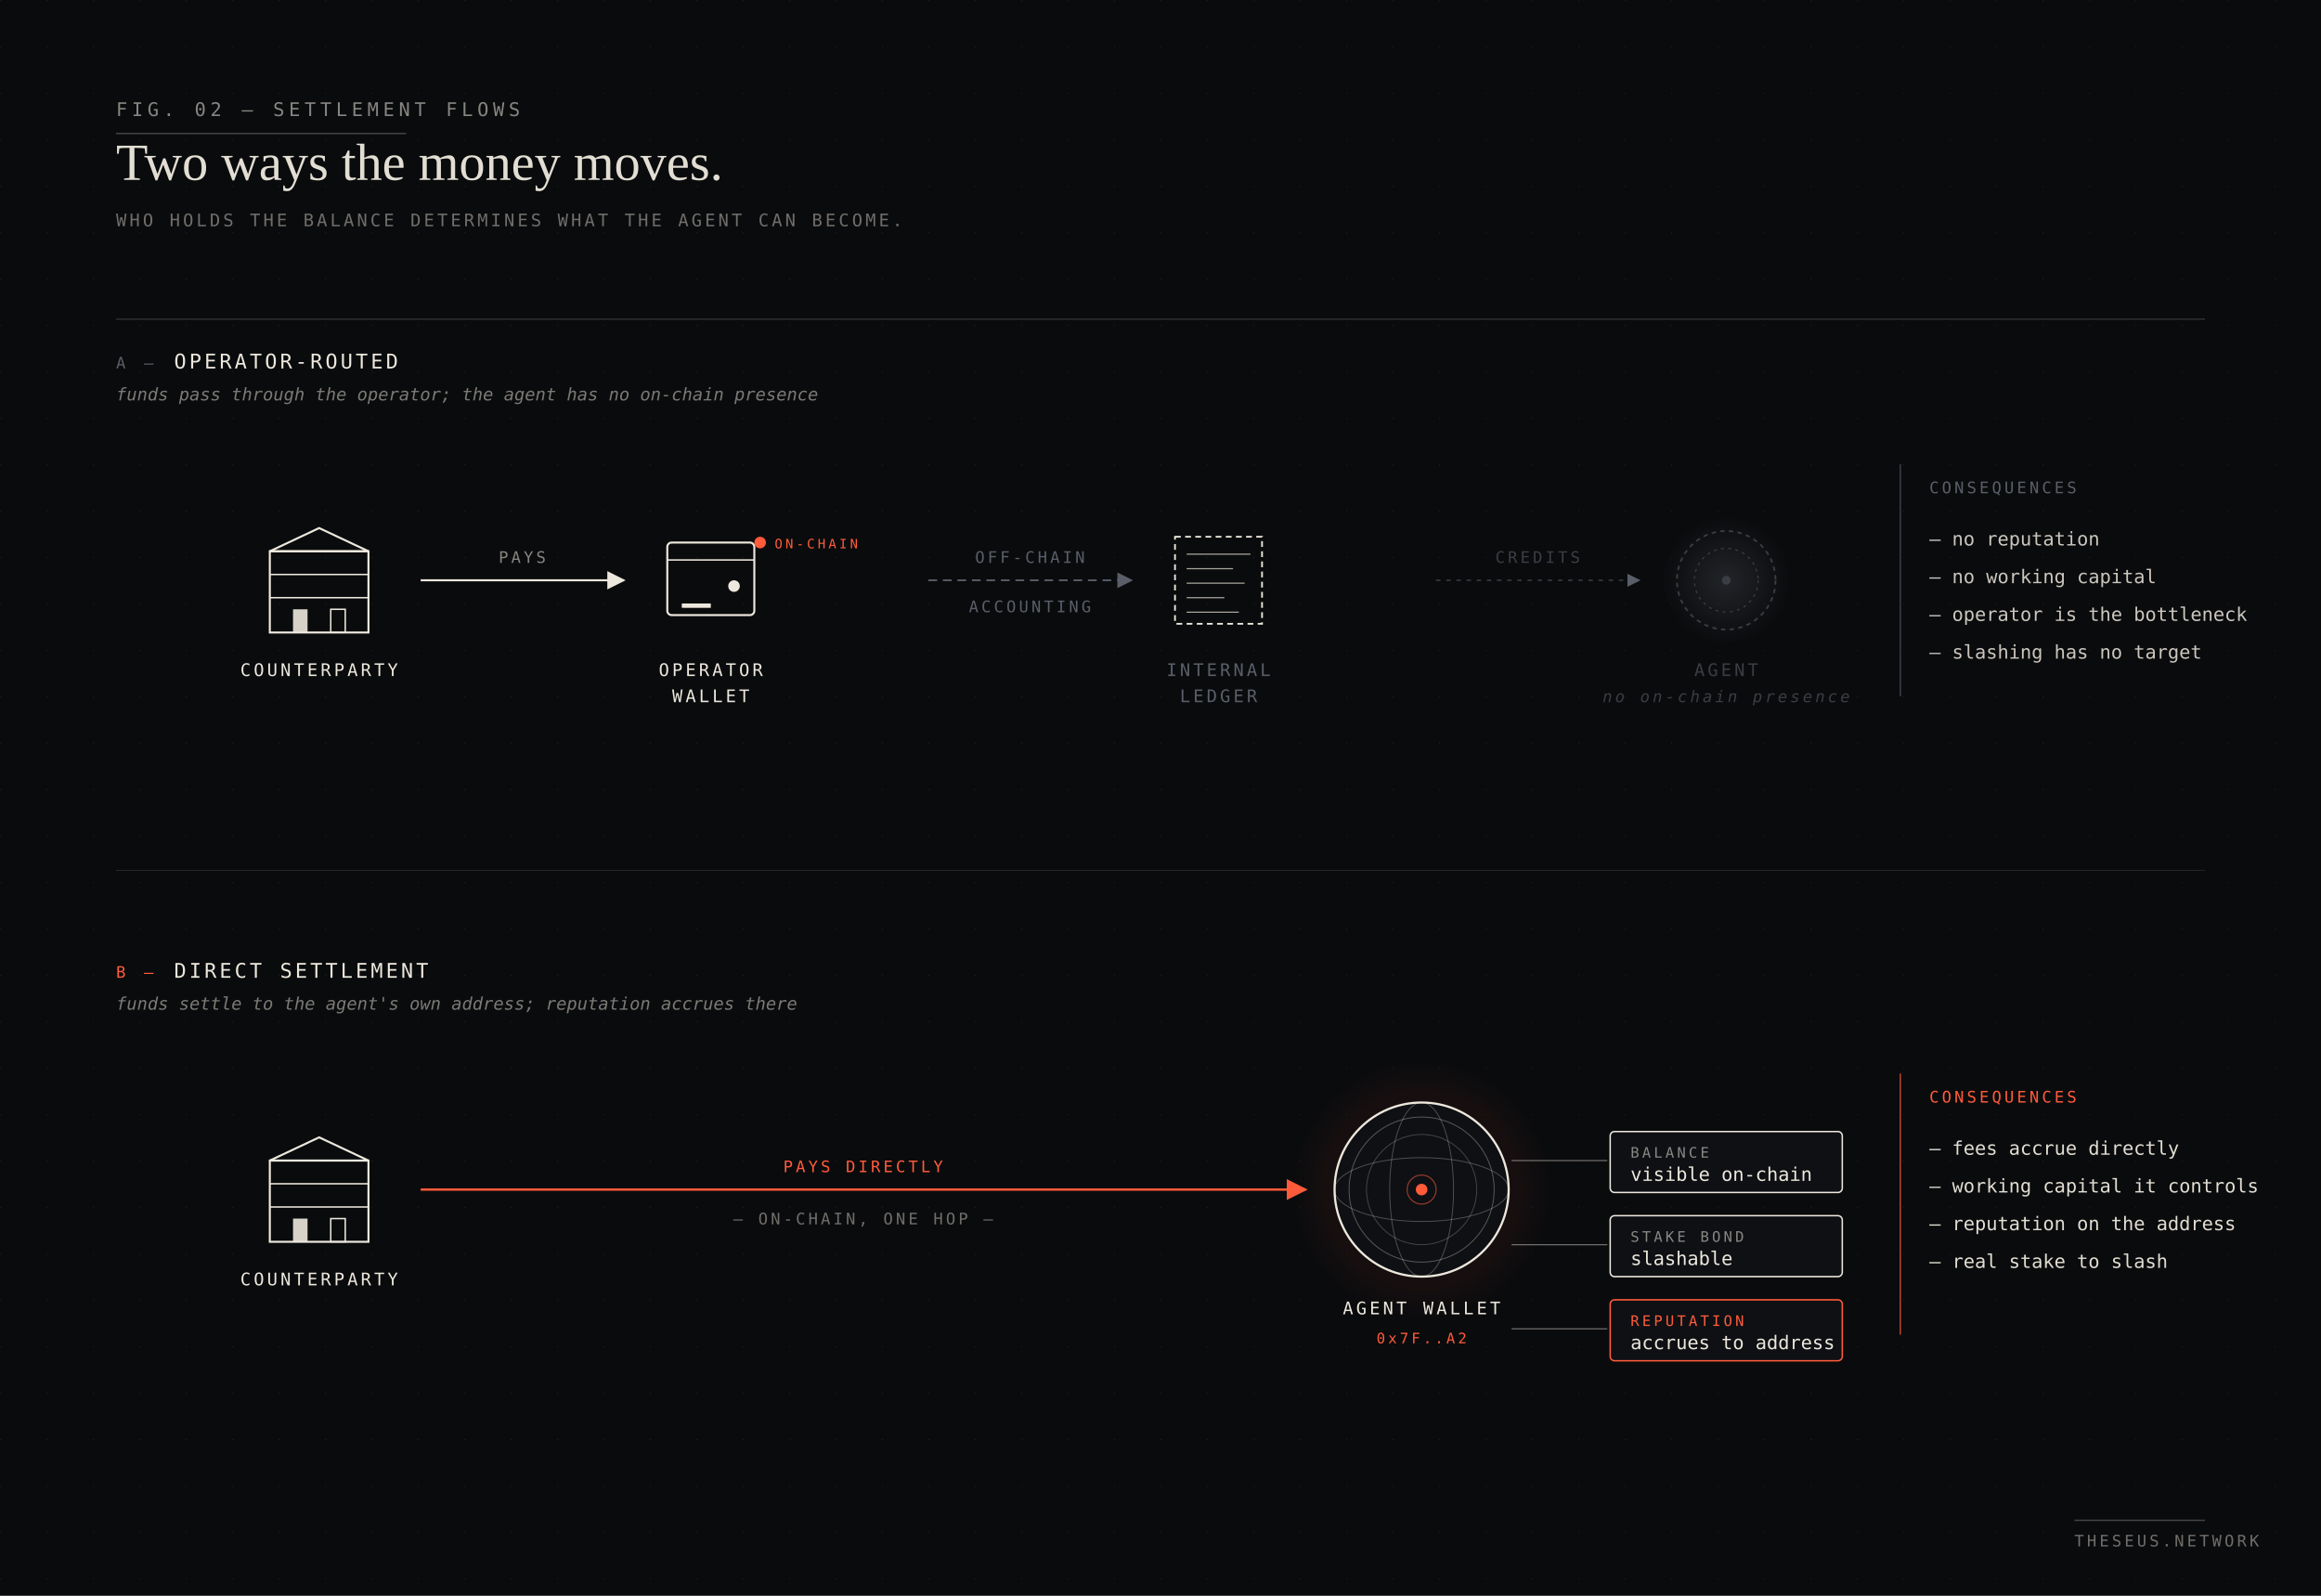
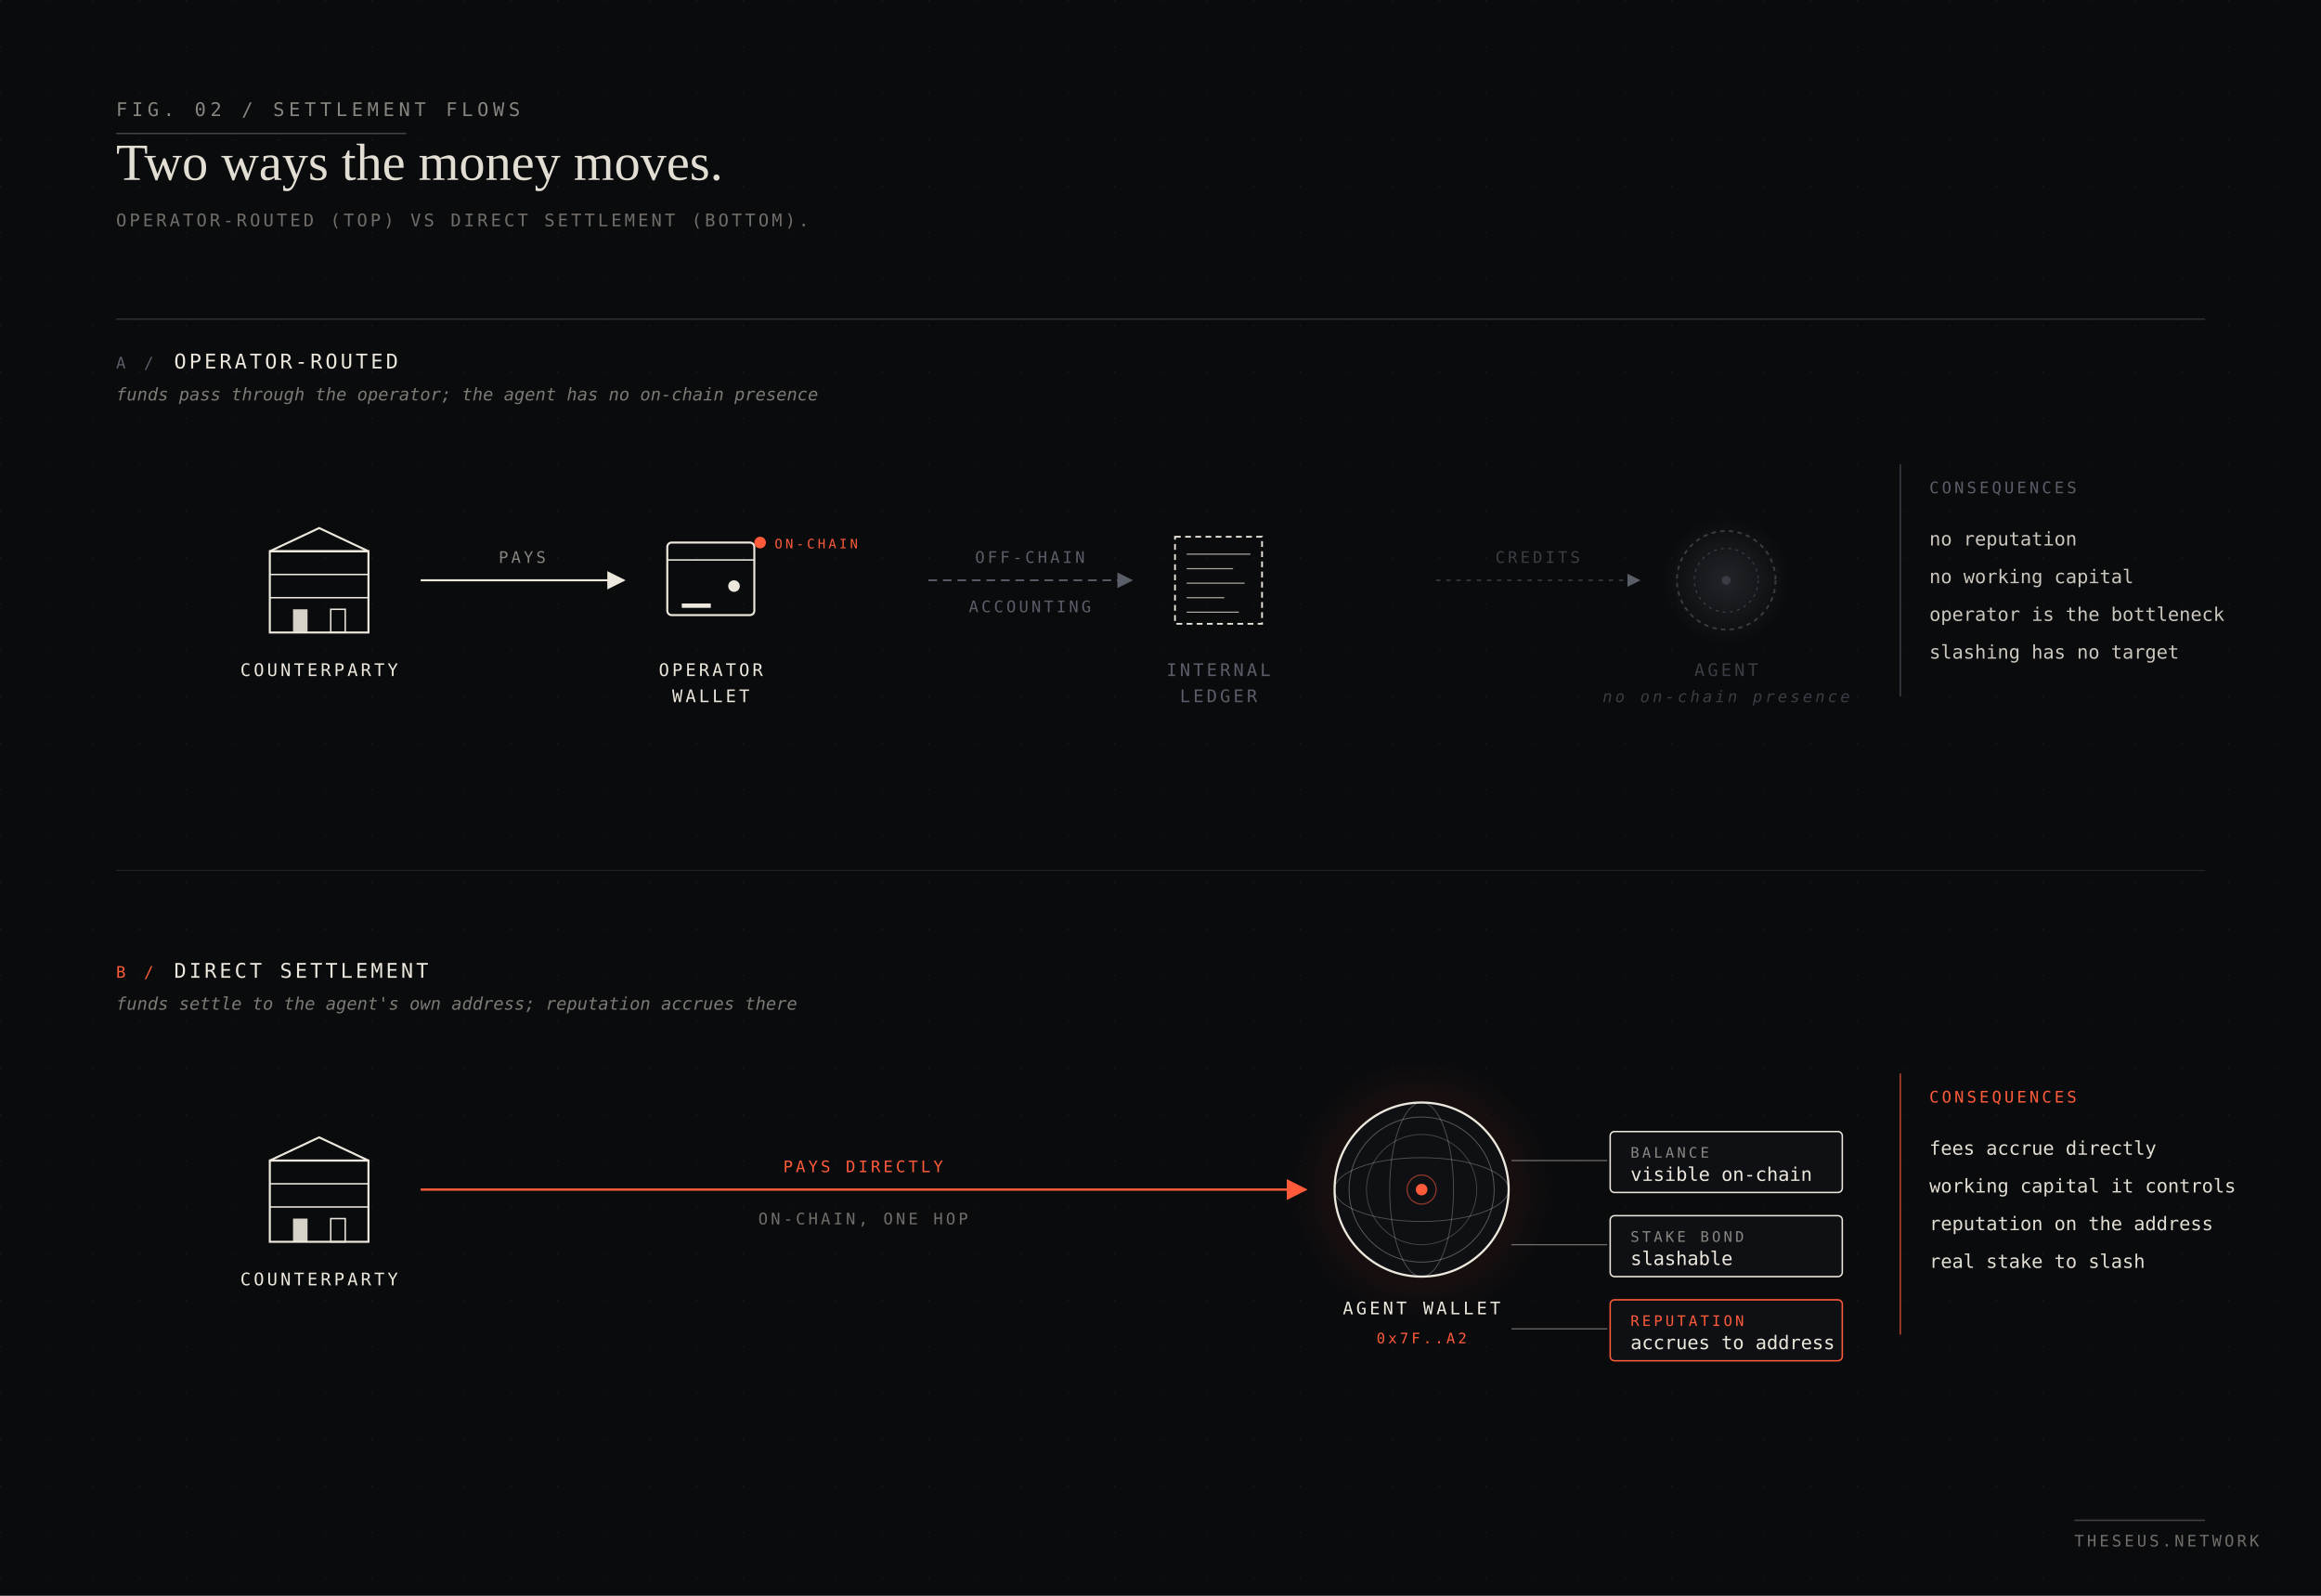
<svg xmlns="http://www.w3.org/2000/svg" viewBox="0 0 1600 1100" width="1600" height="1100">
  <defs>
    <pattern id="dotgridC" x="0" y="0" width="32" height="32" patternUnits="userSpaceOnUse">
      <circle cx="0" cy="0" r="0.8" fill="#1C1F25" />
    </pattern>
    <marker id="arrowWhite2" viewBox="0 0 10 10" refX="9" refY="5" markerWidth="9" markerHeight="9" orient="auto-start-reverse">
      <path d="M 0 0 L 10 5 L 0 10 z" fill="#EDE8DD" />
    </marker>
    <marker id="arrowMuted2" viewBox="0 0 10 10" refX="9" refY="5" markerWidth="9" markerHeight="9" orient="auto-start-reverse">
      <path d="M 0 0 L 10 5 L 0 10 z" fill="#5A5E68" />
    </marker>
    <marker id="arrowAccent2" viewBox="0 0 10 10" refX="9" refY="5" markerWidth="9" markerHeight="9" orient="auto-start-reverse">
      <path d="M 0 0 L 10 5 L 0 10 z" fill="#FF5B3A" />
    </marker>
    <radialGradient id="ghostFill" cx="50%" cy="50%" r="50%">
      <stop offset="0%" stop-color="#3A3D44" stop-opacity="0.5" />
      <stop offset="100%" stop-color="#3A3D44" stop-opacity="0" />
    </radialGradient>
    <radialGradient id="liveGlow" cx="50%" cy="50%" r="50%">
      <stop offset="0%" stop-color="#FF5B3A" stop-opacity="0.18" />
      <stop offset="100%" stop-color="#FF5B3A" stop-opacity="0" />
    </radialGradient>
    <symbol id="counterparty" viewBox="0 0 80 80">
      <rect x="6" y="20" width="68" height="56" fill="none" stroke="#EDE8DD" stroke-width="1.4" />
      <line x1="6" y1="36" x2="74" y2="36" stroke="#EDE8DD" stroke-width="1" />
      <line x1="6" y1="52" x2="74" y2="52" stroke="#EDE8DD" stroke-width="1" />
      <rect x="22" y="60" width="10" height="16" fill="#EDE8DD" fill-opacity="0.9" />
      <rect x="48" y="60" width="10" height="16" fill="none" stroke="#EDE8DD" stroke-width="1" />
      <polygon points="6,20 40,4 74,20" fill="none" stroke="#EDE8DD" stroke-width="1.4" />
    </symbol>
    <symbol id="wallet" viewBox="0 0 80 80">
      <rect x="10" y="14" width="60" height="50" rx="3" fill="none" stroke="#EDE8DD" stroke-width="1.4" />
      <path d="M 10 26 L 70 26" stroke="#EDE8DD" stroke-width="1" />
      <circle cx="56" cy="44" r="4" fill="#EDE8DD" />
      <rect x="20" y="56" width="20" height="3" fill="#EDE8DD" />
    </symbol>
    <symbol id="ledger" viewBox="0 0 80 80">
      <rect x="10" y="10" width="60" height="60" fill="none" stroke="#EDE8DD" stroke-width="1.2" stroke-dasharray="4 3" />
      <line x1="18" y1="22" x2="62" y2="22" stroke="#EDE8DD" stroke-width="0.8" stroke-opacity="0.7" />
      <line x1="18" y1="32" x2="50" y2="32" stroke="#EDE8DD" stroke-width="0.8" stroke-opacity="0.7" />
      <line x1="18" y1="42" x2="58" y2="42" stroke="#EDE8DD" stroke-width="0.8" stroke-opacity="0.7" />
      <line x1="18" y1="52" x2="44" y2="52" stroke="#EDE8DD" stroke-width="0.8" stroke-opacity="0.7" />
      <line x1="18" y1="62" x2="54" y2="62" stroke="#EDE8DD" stroke-width="0.8" stroke-opacity="0.7" />
    </symbol>
  </defs>
  <rect width="1600" height="1100" fill="#0A0B0D" />
  <rect width="1600" height="1100" fill="url(#dotgridC)" />
  <g font-family="ui-monospace, 'IBM Plex Mono', 'JetBrains Mono', monospace" fill="#EDE8DD">
-     <text x="80" y="80" font-size="13" letter-spacing="3" fill-opacity="0.55">FIG. 02 — SETTLEMENT FLOWS</text>
+     <text x="80" y="80" font-size="13" letter-spacing="3" fill-opacity="0.55">FIG. 02 / SETTLEMENT FLOWS</text>
    <line x1="80" y1="92" x2="280" y2="92" stroke="#EDE8DD" stroke-opacity="0.25" />
    <text x="80" y="124" font-family="'Fraunces', 'Times New Roman', Georgia, serif" font-size="36" font-weight="300" fill-opacity="0.95">
      Two ways the money moves.
    </text>
    <text x="80" y="156" font-size="12" letter-spacing="2" fill-opacity="0.45">
-       WHO HOLDS THE BALANCE DETERMINES WHAT THE AGENT CAN BECOME.
+       OPERATOR-ROUTED (TOP) VS DIRECT SETTLEMENT (BOTTOM).
    </text>
  </g>
  <g transform="translate(0 220)">
    <line x1="80" y1="0" x2="1520" y2="0" stroke="#EDE8DD" stroke-width="0.8" stroke-opacity="0.20" />
    <g font-family="ui-monospace, 'IBM Plex Mono', 'JetBrains Mono', monospace">
-       <text x="80" y="34" font-size="11" letter-spacing="3" fill="#5A5E68">A —</text>
+       <text x="80" y="34" font-size="11" letter-spacing="3" fill="#5A5E68">A /</text>
      <text x="120" y="34" font-size="14" letter-spacing="2" fill="#EDE8DD">OPERATOR-ROUTED</text>
      <text x="80" y="56" font-size="12" fill="#EDE8DD" fill-opacity="0.50" font-style="italic">funds pass through the operator; the agent has no on-chain presence</text>
    </g>
    <g transform="translate(0 110)">
      <g transform="translate(180 30)">
        <use href="#counterparty" x="0" y="0" width="80" height="80" />
        <text x="40" y="106" font-family="ui-monospace, 'IBM Plex Mono', 'JetBrains Mono', monospace" font-size="12" letter-spacing="2" fill="#EDE8DD" text-anchor="middle">COUNTERPARTY</text>
      </g>
      <line x1="290" y1="70" x2="430" y2="70" stroke="#EDE8DD" stroke-width="1.4" marker-end="url(#arrowWhite2)" />
      <text x="360" y="58" font-family="ui-monospace, 'IBM Plex Mono', 'JetBrains Mono', monospace" font-size="11" fill="#EDE8DD" fill-opacity="0.55" text-anchor="middle" letter-spacing="2">PAYS</text>
      <g transform="translate(450 30)">
        <use href="#wallet" x="0" y="0" width="80" height="80" />
        <text x="40" y="106" font-family="ui-monospace, 'IBM Plex Mono', 'JetBrains Mono', monospace" font-size="12" letter-spacing="2" fill="#EDE8DD" text-anchor="middle">OPERATOR</text>
        <text x="40" y="124" font-family="ui-monospace, 'IBM Plex Mono', 'JetBrains Mono', monospace" font-size="12" letter-spacing="2" fill="#EDE8DD" text-anchor="middle">WALLET</text>
        <circle cx="74" cy="14" r="4" fill="#FF5B3A" />
        <text x="84" y="18" font-family="ui-monospace, 'IBM Plex Mono', 'JetBrains Mono', monospace" font-size="9" fill="#FF5B3A" letter-spacing="2">ON-CHAIN</text>
      </g>
      <line x1="640" y1="70" x2="780" y2="70" stroke="#5A5E68" stroke-width="1.2" stroke-dasharray="6 4" marker-end="url(#arrowMuted2)" />
      <text x="710" y="58" font-family="ui-monospace, 'IBM Plex Mono', 'JetBrains Mono', monospace" font-size="11" fill="#5A5E68" text-anchor="middle" letter-spacing="2">OFF-CHAIN</text>
      <text x="710" y="92" font-family="ui-monospace, 'IBM Plex Mono', 'JetBrains Mono', monospace" font-size="11" fill="#5A5E68" text-anchor="middle" letter-spacing="2">ACCOUNTING</text>
      <g transform="translate(800 30)">
        <use href="#ledger" x="0" y="0" width="80" height="80" />
        <text x="40" y="106" font-family="ui-monospace, 'IBM Plex Mono', 'JetBrains Mono', monospace" font-size="12" letter-spacing="2" fill="#5A5E68" text-anchor="middle">INTERNAL</text>
        <text x="40" y="124" font-family="ui-monospace, 'IBM Plex Mono', 'JetBrains Mono', monospace" font-size="12" letter-spacing="2" fill="#5A5E68" text-anchor="middle">LEDGER</text>
      </g>
      <line x1="990" y1="70" x2="1130" y2="70" stroke="#3A3D44" stroke-width="1" stroke-dasharray="3 4" marker-end="url(#arrowMuted2)" />
      <text x="1060" y="58" font-family="ui-monospace, 'IBM Plex Mono', 'JetBrains Mono', monospace" font-size="11" fill="#3A3D44" text-anchor="middle" letter-spacing="2">CREDITS</text>
      <g transform="translate(1150 30)">
        <circle cx="40" cy="40" r="44" fill="url(#ghostFill)" />
        <circle cx="40" cy="40" r="34" fill="none" stroke="#3A3D44" stroke-width="1.2" stroke-dasharray="3 3" />
        <circle cx="40" cy="40" r="22" fill="none" stroke="#3A3D44" stroke-width="0.8" stroke-dasharray="2 3" />
        <circle cx="40" cy="40" r="3" fill="#3A3D44" />
        <text x="40" y="106" font-family="ui-monospace, 'IBM Plex Mono', 'JetBrains Mono', monospace" font-size="12" letter-spacing="2" fill="#3A3D44" text-anchor="middle">AGENT</text>
        <text x="40" y="124" font-family="ui-monospace, 'IBM Plex Mono', 'JetBrains Mono', monospace" font-size="11" letter-spacing="2" fill="#3A3D44" text-anchor="middle" font-style="italic">no on-chain presence</text>
      </g>
      <g transform="translate(1310 -10)" font-family="ui-monospace, 'IBM Plex Mono', 'JetBrains Mono', monospace">
        <line x1="0" y1="0" x2="0" y2="160" stroke="#3A3D44" stroke-width="1" />
        <text x="20" y="20" font-size="11" letter-spacing="2" fill="#5A5E68">CONSEQUENCES</text>
-         <text x="20" y="56" font-size="13" fill="#EDE8DD" fill-opacity="0.85">— no reputation</text>
-         <text x="20" y="82" font-size="13" fill="#EDE8DD" fill-opacity="0.85">— no working capital</text>
-         <text x="20" y="108" font-size="13" fill="#EDE8DD" fill-opacity="0.85">— operator is the bottleneck</text>
-         <text x="20" y="134" font-size="13" fill="#EDE8DD" fill-opacity="0.85">— slashing has no target</text>
+         <text x="20" y="56" font-size="13" fill="#EDE8DD" fill-opacity="0.85">no reputation</text>
+         <text x="20" y="82" font-size="13" fill="#EDE8DD" fill-opacity="0.85">no working capital</text>
+         <text x="20" y="108" font-size="13" fill="#EDE8DD" fill-opacity="0.85">operator is the bottleneck</text>
+         <text x="20" y="134" font-size="13" fill="#EDE8DD" fill-opacity="0.85">slashing has no target</text>
      </g>
    </g>
  </g>
  <g transform="translate(0 600)">
    <line x1="80" y1="0" x2="1520" y2="0" stroke="#EDE8DD" stroke-width="0.5" stroke-opacity="0.15" />
  </g>
  <g transform="translate(0 640)">
    <g font-family="ui-monospace, 'IBM Plex Mono', 'JetBrains Mono', monospace">
-       <text x="80" y="34" font-size="11" letter-spacing="3" fill="#FF5B3A">B —</text>
+       <text x="80" y="34" font-size="11" letter-spacing="3" fill="#FF5B3A">B /</text>
      <text x="120" y="34" font-size="14" letter-spacing="2" fill="#EDE8DD">DIRECT SETTLEMENT</text>
      <text x="80" y="56" font-size="12" fill="#EDE8DD" fill-opacity="0.50" font-style="italic">funds settle to the agent's own address; reputation accrues there</text>
    </g>
    <g transform="translate(0 110)">
      <g transform="translate(180 30)">
        <use href="#counterparty" x="0" y="0" width="80" height="80" />
        <text x="40" y="106" font-family="ui-monospace, 'IBM Plex Mono', 'JetBrains Mono', monospace" font-size="12" letter-spacing="2" fill="#EDE8DD" text-anchor="middle">COUNTERPARTY</text>
      </g>
      <line x1="290" y1="70" x2="900" y2="70" stroke="#FF5B3A" stroke-width="1.6" marker-end="url(#arrowAccent2)" />
      <text x="595" y="58" font-family="ui-monospace, 'IBM Plex Mono', 'JetBrains Mono', monospace" font-size="11" fill="#FF5B3A" text-anchor="middle" letter-spacing="2">PAYS DIRECTLY</text>
-       <text x="595" y="94" font-family="ui-monospace, 'IBM Plex Mono', 'JetBrains Mono', monospace" font-size="11" fill="#EDE8DD" fill-opacity="0.45" text-anchor="middle" letter-spacing="2">— ON-CHAIN, ONE HOP —</text>
+       <text x="595" y="94" font-family="ui-monospace, 'IBM Plex Mono', 'JetBrains Mono', monospace" font-size="11" fill="#EDE8DD" fill-opacity="0.45" text-anchor="middle" letter-spacing="2">ON-CHAIN, ONE HOP</text>
      <g transform="translate(920 -10)">
        <circle cx="60" cy="80" r="90" fill="url(#liveGlow)" />
        <circle cx="60" cy="80" r="60" fill="#0E1014" stroke="#EDE8DD" stroke-width="1.5" />
        <circle cx="60" cy="80" r="50" fill="none" stroke="#EDE8DD" stroke-width="0.6" stroke-opacity="0.35" />
        <circle cx="60" cy="80" r="38" fill="none" stroke="#EDE8DD" stroke-width="0.6" stroke-opacity="0.25" />
        <ellipse cx="60" cy="80" rx="60" ry="22" fill="none" stroke="#EDE8DD" stroke-width="0.6" stroke-opacity="0.3" />
        <ellipse cx="60" cy="80" rx="22" ry="60" fill="none" stroke="#EDE8DD" stroke-width="0.6" stroke-opacity="0.3" />
        <circle cx="60" cy="80" r="4" fill="#FF5B3A" />
        <circle cx="60" cy="80" r="10" fill="none" stroke="#FF5B3A" stroke-width="0.8" stroke-opacity="0.55" />
        <text x="60" y="166" font-family="ui-monospace, 'IBM Plex Mono', 'JetBrains Mono', monospace" font-size="12" letter-spacing="2" fill="#EDE8DD" text-anchor="middle">AGENT WALLET</text>
        <text x="60" y="186" font-family="ui-monospace, 'IBM Plex Mono', 'JetBrains Mono', monospace" font-size="10" letter-spacing="2" fill="#FF5B3A" text-anchor="middle">0x7F..A2</text>
      </g>
      <g font-family="ui-monospace, 'IBM Plex Mono', 'JetBrains Mono', monospace">
        <g transform="translate(1110 30)">
          <rect x="0" y="0" width="160" height="42" rx="3" fill="#0E1014" stroke="#EDE8DD" stroke-width="1" />
          <text x="14" y="18" font-size="10" letter-spacing="2" fill="#EDE8DD" fill-opacity="0.55">BALANCE</text>
          <text x="14" y="34" font-size="13" fill="#EDE8DD">visible on-chain</text>
        </g>
        <g transform="translate(1110 88)">
          <rect x="0" y="0" width="160" height="42" rx="3" fill="#0E1014" stroke="#EDE8DD" stroke-width="1" />
          <text x="14" y="18" font-size="10" letter-spacing="2" fill="#EDE8DD" fill-opacity="0.55">STAKE BOND</text>
          <text x="14" y="34" font-size="13" fill="#EDE8DD">slashable</text>
        </g>
        <g transform="translate(1110 146)">
          <rect x="0" y="0" width="160" height="42" rx="3" fill="#0E1014" stroke="#FF5B3A" stroke-width="1" />
          <text x="14" y="18" font-size="10" letter-spacing="2" fill="#FF5B3A">REPUTATION</text>
          <text x="14" y="34" font-size="13" fill="#EDE8DD">accrues to address</text>
        </g>
        <line x1="1042" y1="50" x2="1108" y2="50" stroke="#EDE8DD" stroke-width="0.8" stroke-opacity="0.45" />
        <line x1="1042" y1="108" x2="1108" y2="108" stroke="#EDE8DD" stroke-width="0.8" stroke-opacity="0.45" />
        <line x1="1042" y1="166" x2="1108" y2="166" stroke="#EDE8DD" stroke-width="0.8" stroke-opacity="0.45" />
      </g>
      <g transform="translate(1310 -10)" font-family="ui-monospace, 'IBM Plex Mono', 'JetBrains Mono', monospace">
        <line x1="0" y1="0" x2="0" y2="180" stroke="#FF5B3A" stroke-width="1" stroke-opacity="0.7" />
        <text x="20" y="20" font-size="11" letter-spacing="2" fill="#FF5B3A">CONSEQUENCES</text>
-         <text x="20" y="56" font-size="13" fill="#EDE8DD" fill-opacity="0.95">— fees accrue directly</text>
-         <text x="20" y="82" font-size="13" fill="#EDE8DD" fill-opacity="0.95">— working capital it controls</text>
-         <text x="20" y="108" font-size="13" fill="#EDE8DD" fill-opacity="0.95">— reputation on the address</text>
-         <text x="20" y="134" font-size="13" fill="#EDE8DD" fill-opacity="0.95">— real stake to slash</text>
+         <text x="20" y="56" font-size="13" fill="#EDE8DD" fill-opacity="0.95">fees accrue directly</text>
+         <text x="20" y="82" font-size="13" fill="#EDE8DD" fill-opacity="0.95">working capital it controls</text>
+         <text x="20" y="108" font-size="13" fill="#EDE8DD" fill-opacity="0.95">reputation on the address</text>
+         <text x="20" y="134" font-size="13" fill="#EDE8DD" fill-opacity="0.95">real stake to slash</text>
      </g>
    </g>
  </g>
  <g transform="translate(1430 1060)" font-family="ui-monospace, 'IBM Plex Mono', 'JetBrains Mono', monospace" fill="#EDE8DD" fill-opacity="0.45">
    <line x1="0" y1="-12" x2="90" y2="-12" stroke="#EDE8DD" stroke-opacity="0.25" />
    <text x="0" y="6" font-size="11" letter-spacing="2">THESEUS.NETWORK</text>
  </g>
</svg>
